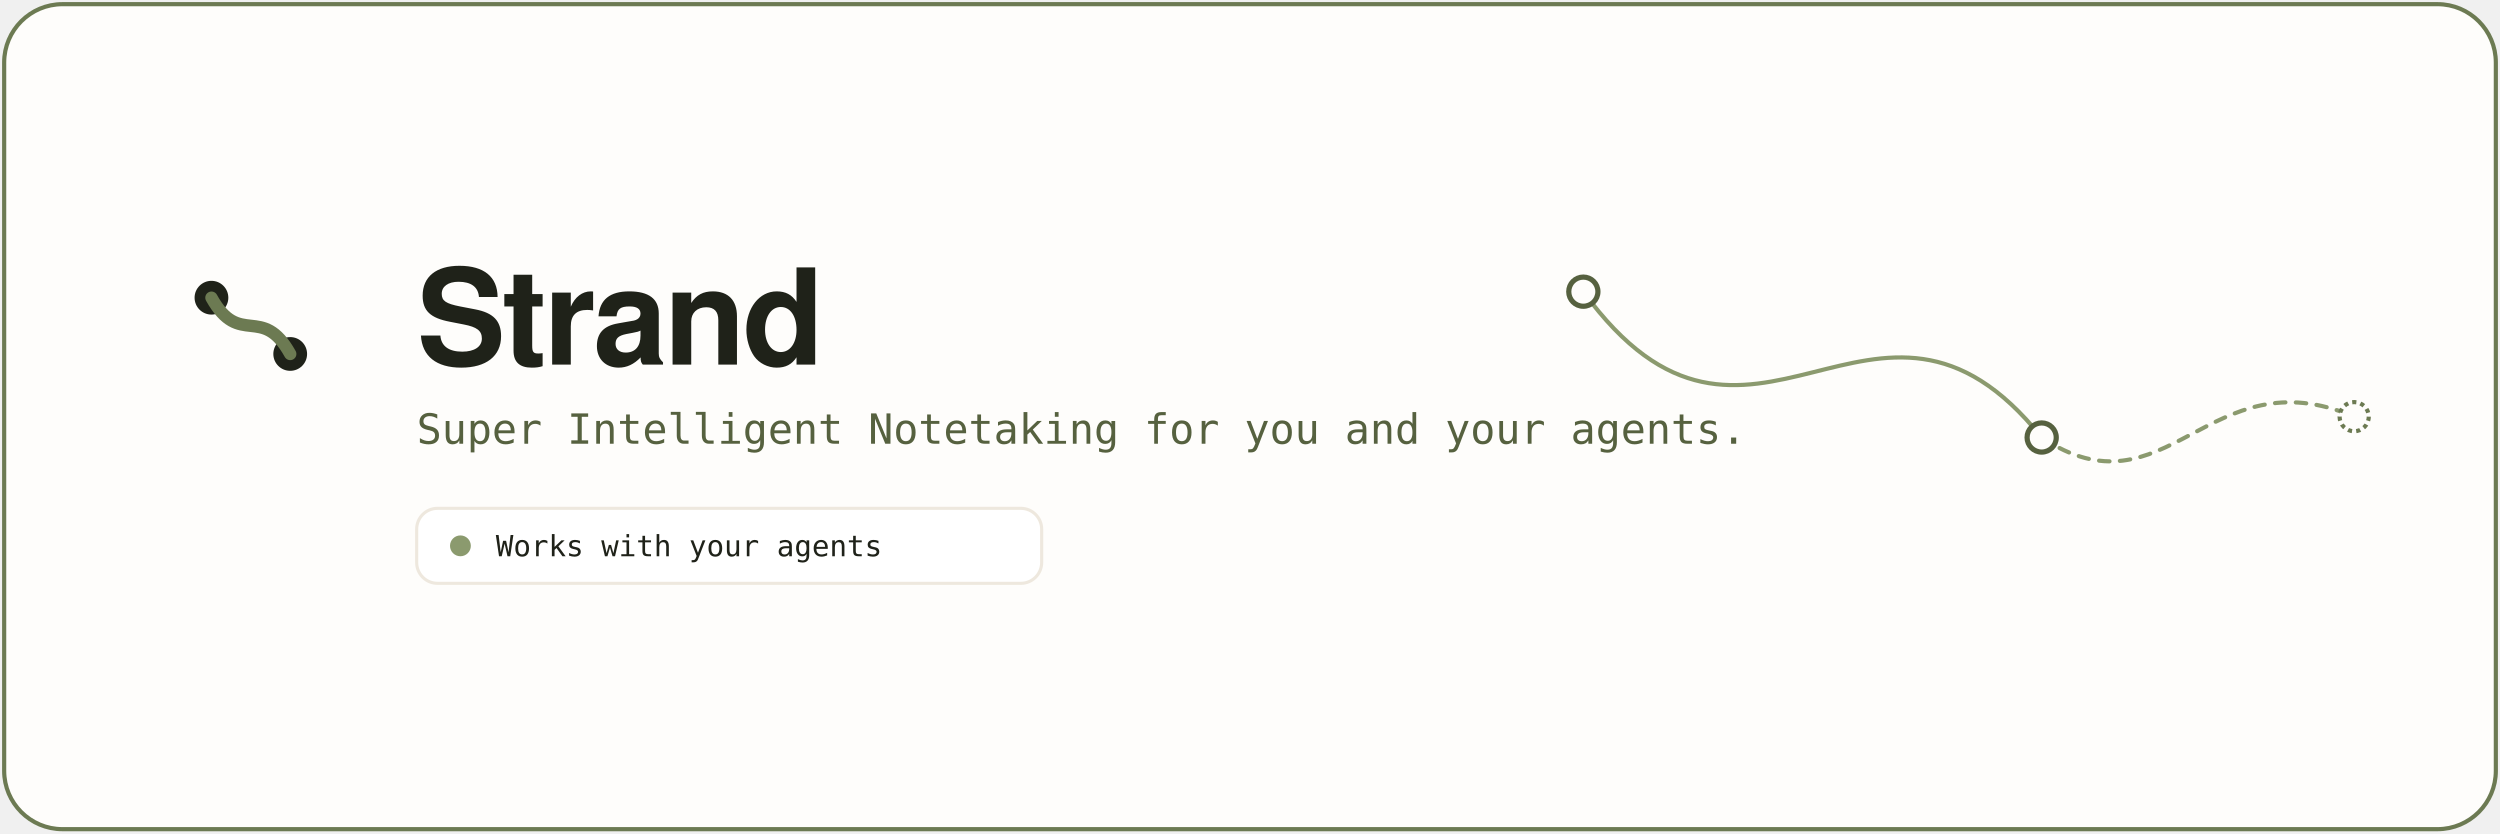
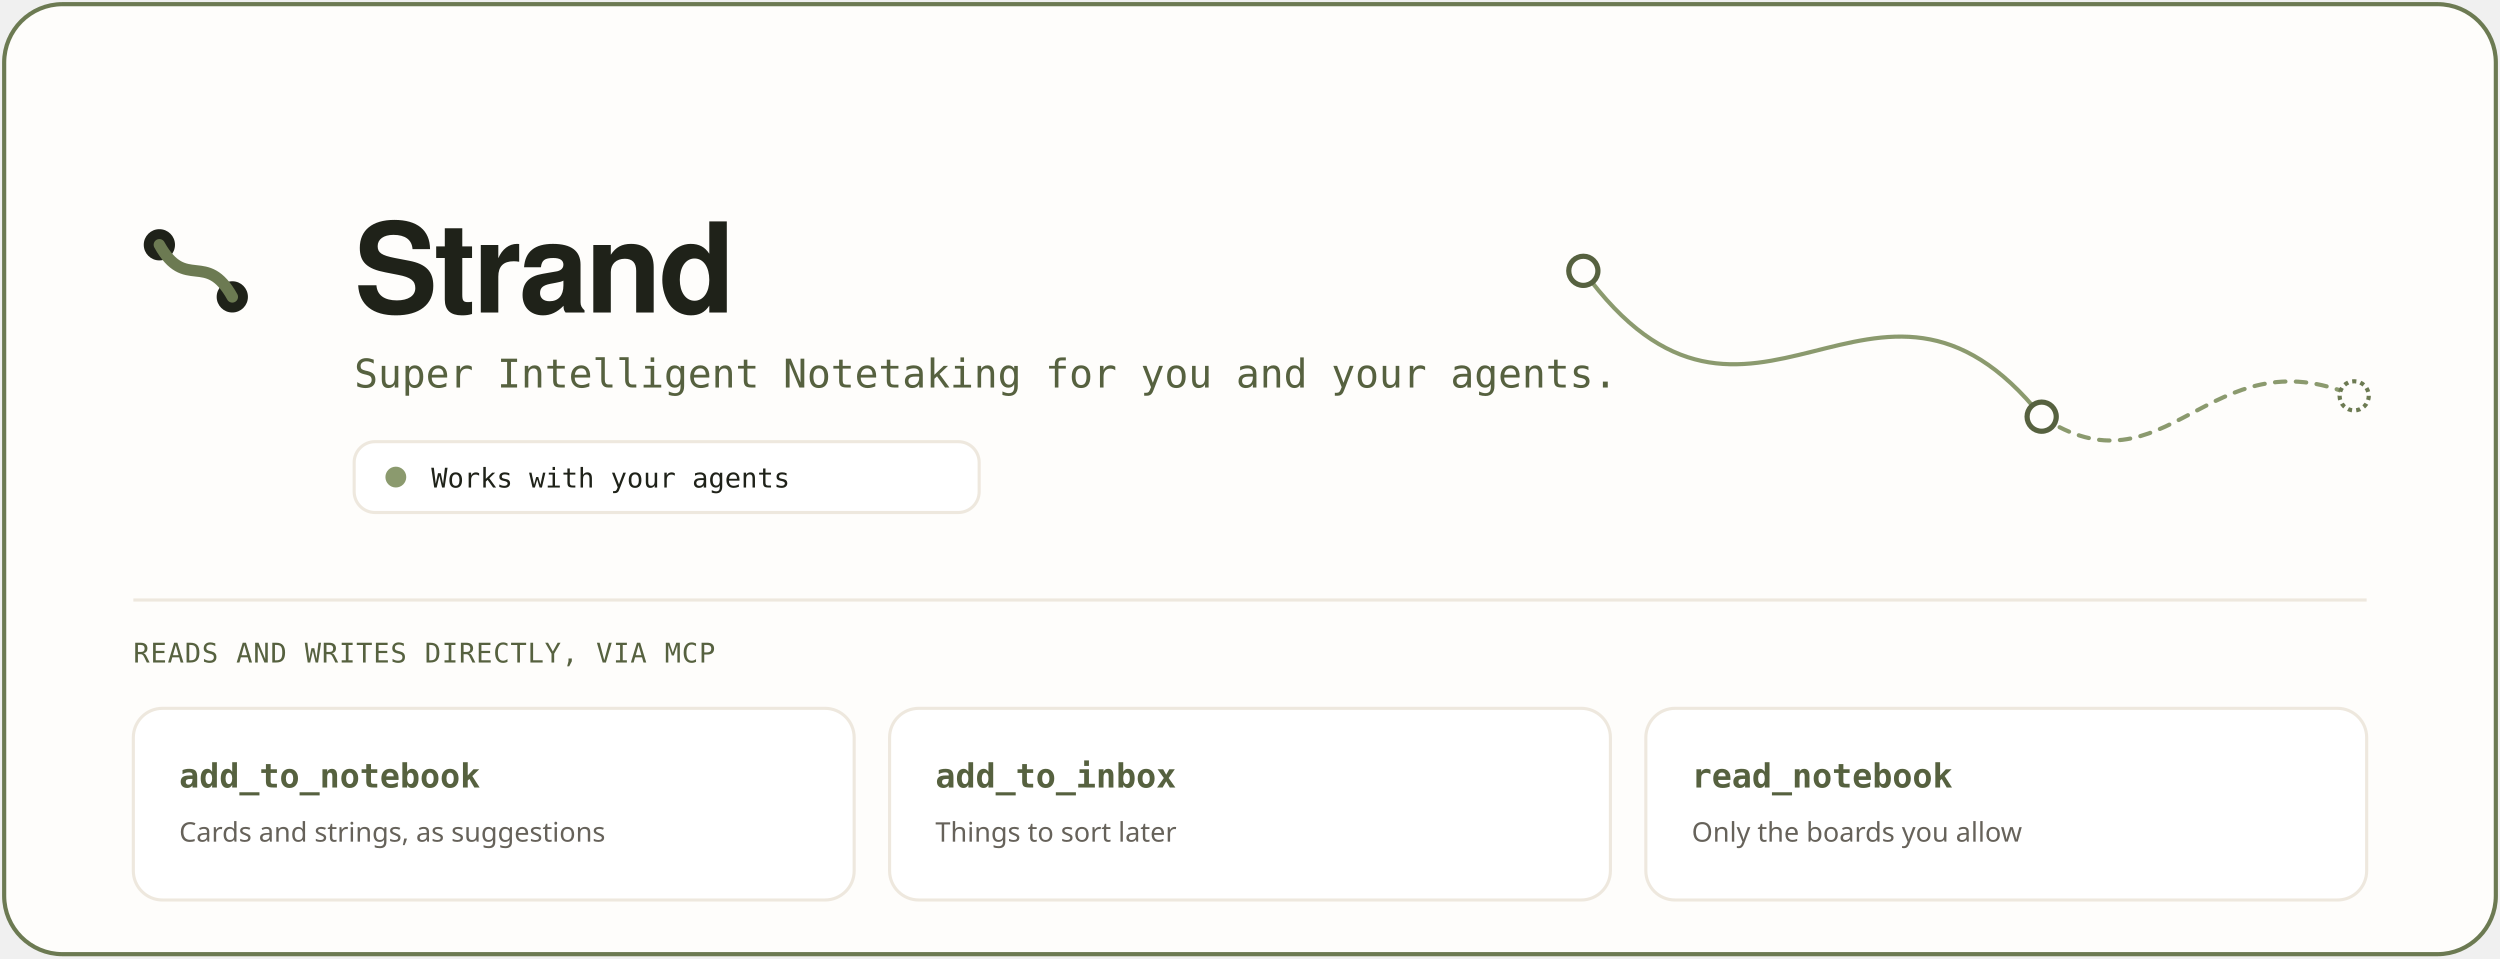
- <svg xmlns="http://www.w3.org/2000/svg" width="1200" height="400" viewBox="0 0 1200 400">
+ <svg xmlns="http://www.w3.org/2000/svg" width="1200" height="460" viewBox="0 0 1200 460">
  <defs>
    <pattern id="dots" width="22" height="22" patternUnits="userSpaceOnUse">
      <circle cx="1" cy="1" r="1" fill="#e6dfd3" />
    </pattern>
-     <radialGradient id="fade" cx="78%" cy="45%" r="55%">
+     <radialGradient id="fade" cx="80%" cy="28%" r="55%">
      <stop offset="40%" stop-color="#000" stop-opacity="1" />
      <stop offset="100%" stop-color="#000" stop-opacity="0" />
    </radialGradient>
    <mask id="dot-mask">
-       <rect width="1200" height="400" fill="url(#fade)" />
+       <rect width="1200" height="460" fill="url(#fade)" />
    </mask>
    <clipPath id="frame">
-       <rect x="2" y="2" width="1196" height="396" rx="28" />
+       <rect x="2" y="2" width="1196" height="456" rx="28" />
    </clipPath>
  </defs>
  <g clip-path="url(#frame)">
-     <rect width="1200" height="400" fill="#fefdfb" />
-     <rect width="1200" height="400" fill="url(#dots)" mask="url(#dot-mask)" />
+     <rect width="1200" height="460" fill="#fefdfb" />
+     <rect width="1200" height="460" fill="url(#dots)" mask="url(#dot-mask)" />
    <g fill="none" stroke-linecap="round">
-       <path d="M 760 140 C 840 250, 900 110, 980 210" stroke="#8b9a6e" stroke-width="2" />
-       <path d="M 980 210 C 1040 250, 1060 170, 1130 200" stroke="#8b9a6e" stroke-width="2" stroke-dasharray="5 5" />
+       <path d="M 760 130 C 840 240, 900 100, 980 200" stroke="#8b9a6e" stroke-width="2" />
+       <path d="M 980 200 C 1040 240, 1060 160, 1130 190" stroke="#8b9a6e" stroke-width="2" stroke-dasharray="5 5" />
    </g>
-     <circle cx="760" cy="140" r="7" fill="#fefdfb" stroke="#56613f" stroke-width="2.5" />
-     <circle cx="980" cy="210" r="7" fill="#fefdfb" stroke="#56613f" stroke-width="2.5" />
-     <circle cx="1130" cy="200" r="7" fill="#fefdfb" stroke="#6c7a52" stroke-width="2" stroke-dasharray="2 2" />
+     <circle cx="760" cy="130" r="7" fill="#fefdfb" stroke="#56613f" stroke-width="2.5" />
+     <circle cx="980" cy="200" r="7" fill="#fefdfb" stroke="#56613f" stroke-width="2.5" />
+     <circle cx="1130" cy="190" r="7" fill="#fefdfb" stroke="#6c7a52" stroke-width="2" stroke-dasharray="2 2" />
  </g>
-   <rect x="2" y="2" width="1196" height="396" rx="28" fill="none" stroke="#6c7a52" stroke-width="2" />
-   <g transform="translate(88,124) scale(2.7)">
+   <rect x="2" y="2" width="1196" height="456" rx="28" fill="none" stroke="#6c7a52" stroke-width="2" />
+   <g transform="translate(64,100) scale(2.5)">
    <circle cx="5" cy="7" r="3" fill="#1f2219" />
    <circle cx="19" cy="17" r="3" fill="#1f2219" />
    <path d="M5 7 C 10 16, 14 8, 19 17" fill="none" stroke="#6c7a52" stroke-width="2.2" stroke-linecap="round" />
  </g>
-   <text x="200" y="175" font-family="Archivo, Helvetica, Arial, sans-serif" font-weight="800" font-size="64" letter-spacing="-1.5" fill="#1f2219">Strand</text>
-   <text x="200" y="213" font-family="Geist Mono, ui-monospace, SFMono-Regular, Menlo, monospace" font-weight="500" font-size="20" fill="#56613f">Super Intelligent Notetaking for you and your agents.</text>
-   <rect x="200" y="244" width="300" height="36" rx="10" fill="#ffffff" stroke="#eee8de" stroke-width="1.5" />
-   <circle cx="221" cy="262" r="5" fill="#8b9a6e" />
-   <text x="238" y="267" font-family="Geist Mono, ui-monospace, SFMono-Regular, Menlo, monospace" font-weight="500" font-size="14" fill="#1f2219">Works with your agents</text>
+   <text x="170" y="150" font-family="Archivo, Helvetica, Arial, sans-serif" font-weight="800" font-size="60" letter-spacing="-1.5" fill="#1f2219">Strand</text>
+   <text x="170" y="186" font-family="Geist Mono, ui-monospace, SFMono-Regular, Menlo, monospace" font-weight="500" font-size="19" fill="#56613f">Super Intelligent Notetaking for you and your agents.</text>
+   <rect x="170" y="212" width="300" height="34" rx="10" fill="#ffffff" stroke="#eee8de" stroke-width="1.5" />
+   <circle cx="190" cy="229" r="5" fill="#8b9a6e" />
+   <text x="207" y="234" font-family="Geist Mono, ui-monospace, SFMono-Regular, Menlo, monospace" font-weight="500" font-size="13" fill="#1f2219">Works with your agents</text>
+   <line x1="64" y1="288" x2="1136" y2="288" stroke="#eee8de" stroke-width="1.5" />
+   <text x="64" y="318" font-family="Geist Mono, ui-monospace, SFMono-Regular, Menlo, monospace" font-weight="500" font-size="13" letter-spacing="0.4" fill="#56613f">READS AND WRITES DIRECTLY, VIA MCP</text>
+   <g font-family="Geist Mono, ui-monospace, SFMono-Regular, Menlo, monospace">
+     <rect x="64" y="340" width="346" height="92" rx="14" fill="#ffffff" stroke="#eee8de" stroke-width="1.5" />
+     <text x="86" y="378" font-weight="600" font-size="16" fill="#56613f">add_to_notebook</text>
+     <text x="86" y="404" font-weight="400" font-size="13" fill="#66625a" font-family="Geist, ui-sans-serif, sans-serif">Cards and strings, as suggestions</text>
+     <rect x="427" y="340" width="346" height="92" rx="14" fill="#ffffff" stroke="#eee8de" stroke-width="1.5" />
+     <text x="449" y="378" font-weight="600" font-size="16" fill="#56613f">add_to_inbox</text>
+     <text x="449" y="404" font-weight="400" font-size="13" fill="#66625a" font-family="Geist, ui-sans-serif, sans-serif">Things to sort later</text>
+     <rect x="790" y="340" width="346" height="92" rx="14" fill="#ffffff" stroke="#eee8de" stroke-width="1.5" />
+     <text x="812" y="378" font-weight="600" font-size="16" fill="#56613f">read_notebook</text>
+     <text x="812" y="404" font-weight="400" font-size="13" fill="#66625a" font-family="Geist, ui-sans-serif, sans-serif">Only the boards you allow</text>
+   </g>
</svg>
